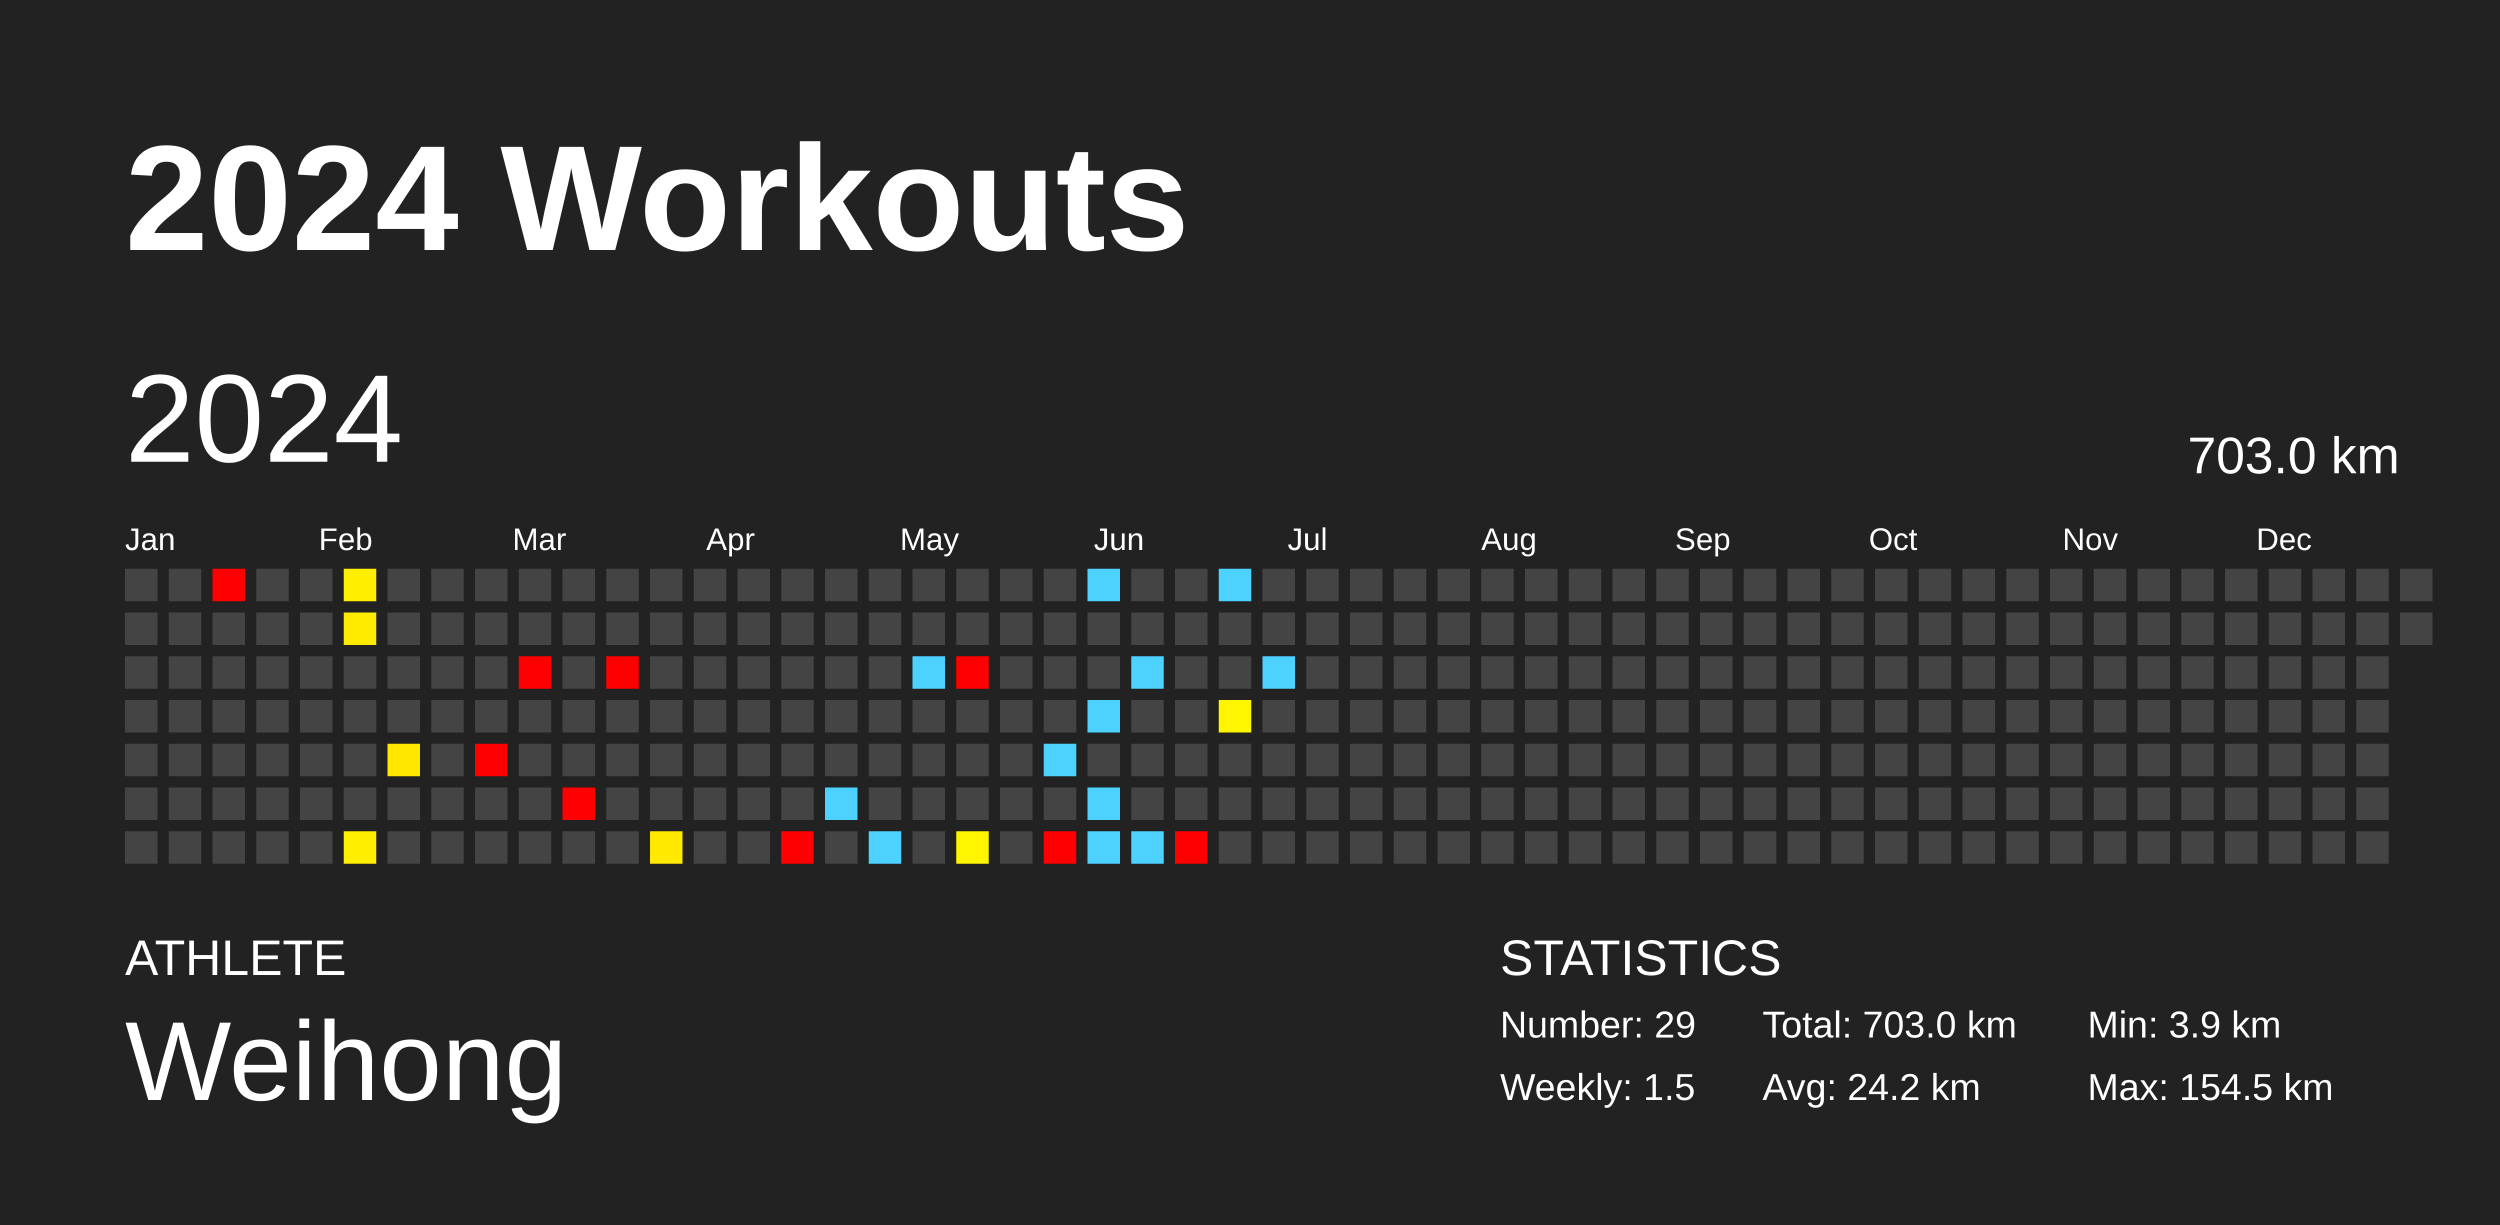
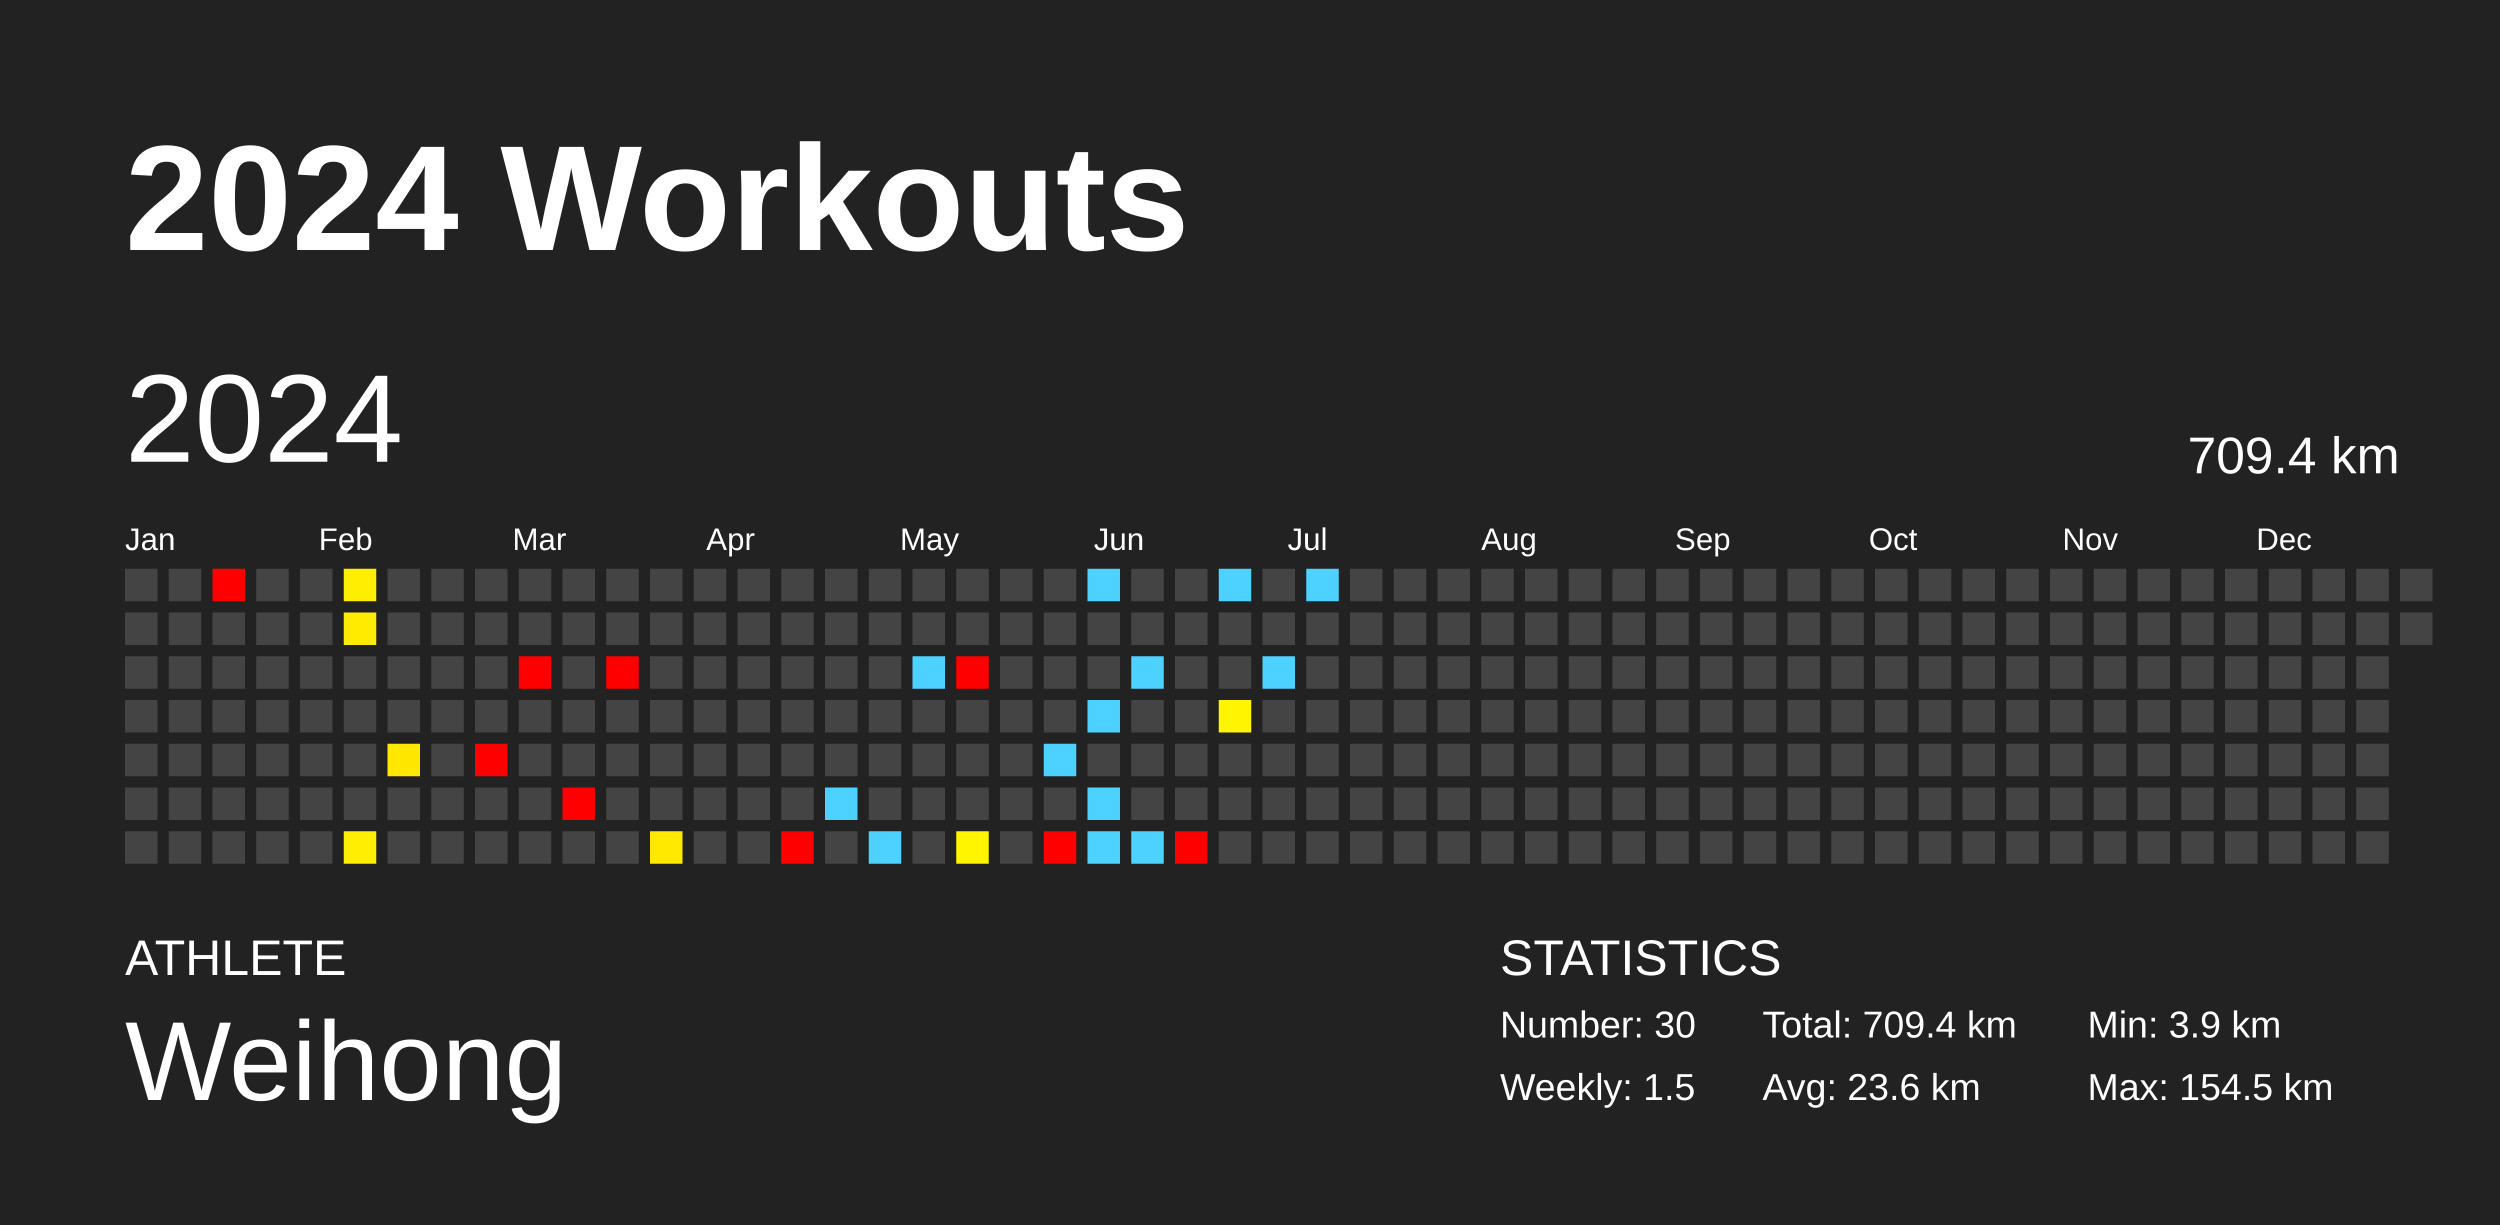
<svg xmlns="http://www.w3.org/2000/svg" baseProfile="full" height="98mm" version="1.1" viewBox="0,0,200,98" width="200mm">
  <defs />
  <rect fill="#222222" height="98" width="200" x="0" y="0" />
  <text fill="#FFFFFF" style="font-size:12px; font-family:Arial; font-weight:bold;" x="10" y="20">2024 Workouts</text>
  <text fill="#FFFFFF" style="font-size:4px; font-family:Arial" x="10" y="78">ATHLETE</text>
  <text fill="#FFFFFF" style="font-size:9px; font-family:Arial" x="10" y="88">Weihong</text>
  <text fill="#FFFFFF" style="font-size:4px; font-family:Arial" x="120" y="78">STATISTICS</text>
-   <text fill="#FFFFFF" style="font-size:3px; font-family:Arial" x="120" y="83">Number: 29</text>
+   <text fill="#FFFFFF" style="font-size:3px; font-family:Arial" x="120" y="83">Number: 30</text>
  <text fill="#FFFFFF" style="font-size:3px; font-family:Arial" x="120" y="88">Weekly: 1.5</text>
-   <text fill="#FFFFFF" style="font-size:3px; font-family:Arial" x="141" y="83">Total: 703.0 km</text>
-   <text fill="#FFFFFF" style="font-size:3px; font-family:Arial" x="141" y="88">Avg: 24.2 km</text>
+   <text fill="#FFFFFF" style="font-size:3px; font-family:Arial" x="141" y="83">Total: 709.4 km</text>
+   <text fill="#FFFFFF" style="font-size:3px; font-family:Arial" x="141" y="88">Avg: 23.6 km</text>
  <text fill="#FFFFFF" style="font-size:3px; font-family:Arial" x="167" y="83">Min: 3.9 km</text>
  <text fill="#FFFFFF" style="font-size:3px; font-family:Arial" x="167" y="88">Max: 154.5 km</text>
  <text dominant-baseline="hanging" fill="#FFFFFF" style="font-size:10.0px; font-family:Arial;" x="10" y="30">2024</text>
-   <text dominant-baseline="hanging" fill="#FFFFFF" style="font-size:4.125px; font-family:Arial;" x="175" y="35">703.0 km</text>
+   <text dominant-baseline="hanging" fill="#FFFFFF" style="font-size:4.125px; font-family:Arial;" x="175" y="35">709.4 km</text>
  <text fill="#FFFFFF" style="font-size:2.5px; font-family:Arial" x="10.0" y="44">Jan</text>
  <text fill="#FFFFFF" style="font-size:2.5px; font-family:Arial" x="25.5" y="44">Feb</text>
  <text fill="#FFFFFF" style="font-size:2.5px; font-family:Arial" x="41.0" y="44">Mar</text>
  <text fill="#FFFFFF" style="font-size:2.5px; font-family:Arial" x="56.5" y="44">Apr</text>
  <text fill="#FFFFFF" style="font-size:2.5px; font-family:Arial" x="72.0" y="44">May</text>
  <text fill="#FFFFFF" style="font-size:2.5px; font-family:Arial" x="87.5" y="44">Jun</text>
  <text fill="#FFFFFF" style="font-size:2.5px; font-family:Arial" x="103.0" y="44">Jul</text>
  <text fill="#FFFFFF" style="font-size:2.5px; font-family:Arial" x="118.5" y="44">Aug</text>
  <text fill="#FFFFFF" style="font-size:2.5px; font-family:Arial" x="134.0" y="44">Sep</text>
  <text fill="#FFFFFF" style="font-size:2.5px; font-family:Arial" x="149.5" y="44">Oct</text>
  <text fill="#FFFFFF" style="font-size:2.5px; font-family:Arial" x="165.0" y="44">Nov</text>
  <text fill="#FFFFFF" style="font-size:2.5px; font-family:Arial" x="180.5" y="44">Dec</text>
  <rect fill="#444444" height="2.6" width="2.6" x="10.0" y="45.5" />
  <rect fill="#444444" height="2.6" width="2.6" x="10.0" y="49.0" />
  <rect fill="#444444" height="2.6" width="2.6" x="10.0" y="52.5" />
  <rect fill="#444444" height="2.6" width="2.6" x="10.0" y="56.0" />
  <rect fill="#444444" height="2.6" width="2.6" x="10.0" y="59.5" />
  <rect fill="#444444" height="2.6" width="2.6" x="10.0" y="63.0" />
  <rect fill="#444444" height="2.6" width="2.6" x="10.0" y="66.5" />
  <rect fill="#444444" height="2.6" width="2.6" x="13.5" y="45.5" />
  <rect fill="#444444" height="2.6" width="2.6" x="13.5" y="49.0" />
  <rect fill="#444444" height="2.6" width="2.6" x="13.5" y="52.5" />
  <rect fill="#444444" height="2.6" width="2.6" x="13.5" y="56.0" />
  <rect fill="#444444" height="2.6" width="2.6" x="13.5" y="59.5" />
  <rect fill="#444444" height="2.6" width="2.6" x="13.5" y="63.0" />
  <rect fill="#444444" height="2.6" width="2.6" x="13.5" y="66.5" />
  <rect fill="red" height="2.6" width="2.6" x="17.0" y="45.5" />
  <rect fill="#444444" height="2.6" width="2.6" x="17.0" y="49.0" />
  <rect fill="#444444" height="2.6" width="2.6" x="17.0" y="52.5" />
  <rect fill="#444444" height="2.6" width="2.6" x="17.0" y="56.0" />
  <rect fill="#444444" height="2.6" width="2.6" x="17.0" y="59.5" />
  <rect fill="#444444" height="2.6" width="2.6" x="17.0" y="63.0" />
  <rect fill="#444444" height="2.6" width="2.6" x="17.0" y="66.5" />
  <rect fill="#444444" height="2.6" width="2.6" x="20.5" y="45.5" />
  <rect fill="#444444" height="2.6" width="2.6" x="20.5" y="49.0" />
  <rect fill="#444444" height="2.6" width="2.6" x="20.5" y="52.5" />
  <rect fill="#444444" height="2.6" width="2.6" x="20.5" y="56.0" />
  <rect fill="#444444" height="2.6" width="2.6" x="20.5" y="59.5" />
  <rect fill="#444444" height="2.6" width="2.6" x="20.5" y="63.0" />
  <rect fill="#444444" height="2.6" width="2.6" x="20.5" y="66.5" />
  <rect fill="#444444" height="2.6" width="2.6" x="24.0" y="45.5" />
  <rect fill="#444444" height="2.6" width="2.6" x="24.0" y="49.0" />
  <rect fill="#444444" height="2.6" width="2.6" x="24.0" y="52.5" />
  <rect fill="#444444" height="2.6" width="2.6" x="24.0" y="56.0" />
  <rect fill="#444444" height="2.6" width="2.6" x="24.0" y="59.5" />
  <rect fill="#444444" height="2.6" width="2.6" x="24.0" y="63.0" />
  <rect fill="#444444" height="2.6" width="2.6" x="24.0" y="66.5" />
  <rect fill="#ffee00" height="2.6" width="2.6" x="27.5" y="45.5" />
  <rect fill="#ffeb00" height="2.6" width="2.6" x="27.5" y="49.0" />
  <rect fill="#444444" height="2.6" width="2.6" x="27.5" y="52.5" />
  <rect fill="#444444" height="2.6" width="2.6" x="27.5" y="56.0" />
  <rect fill="#444444" height="2.6" width="2.6" x="27.5" y="59.5" />
  <rect fill="#444444" height="2.6" width="2.6" x="27.5" y="63.0" />
  <rect fill="#ffee00" height="2.6" width="2.6" x="27.5" y="66.5" />
  <rect fill="#444444" height="2.6" width="2.6" x="31.0" y="45.5" />
  <rect fill="#444444" height="2.6" width="2.6" x="31.0" y="49.0" />
  <rect fill="#444444" height="2.6" width="2.6" x="31.0" y="52.5" />
  <rect fill="#444444" height="2.6" width="2.6" x="31.0" y="56.0" />
  <rect fill="#ffe700" height="2.6" width="2.6" x="31.0" y="59.5" />
  <rect fill="#444444" height="2.6" width="2.6" x="31.0" y="63.0" />
  <rect fill="#444444" height="2.6" width="2.6" x="31.0" y="66.5" />
  <rect fill="#444444" height="2.6" width="2.6" x="34.5" y="45.5" />
  <rect fill="#444444" height="2.6" width="2.6" x="34.5" y="49.0" />
  <rect fill="#444444" height="2.6" width="2.6" x="34.5" y="52.5" />
  <rect fill="#444444" height="2.6" width="2.6" x="34.5" y="56.0" />
  <rect fill="#444444" height="2.6" width="2.6" x="34.5" y="59.5" />
  <rect fill="#444444" height="2.6" width="2.6" x="34.5" y="63.0" />
  <rect fill="#444444" height="2.6" width="2.6" x="34.5" y="66.5" />
  <rect fill="#444444" height="2.6" width="2.6" x="38.0" y="45.5" />
  <rect fill="#444444" height="2.6" width="2.6" x="38.0" y="49.0" />
  <rect fill="#444444" height="2.6" width="2.6" x="38.0" y="52.5" />
  <rect fill="#444444" height="2.6" width="2.6" x="38.0" y="56.0" />
  <rect fill="red" height="2.6" width="2.6" x="38.0" y="59.5" />
  <rect fill="#444444" height="2.6" width="2.6" x="38.0" y="63.0" />
  <rect fill="#444444" height="2.6" width="2.6" x="38.0" y="66.5" />
  <rect fill="#444444" height="2.6" width="2.6" x="41.5" y="45.5" />
  <rect fill="#444444" height="2.6" width="2.6" x="41.5" y="49.0" />
  <rect fill="red" height="2.6" width="2.6" x="41.5" y="52.5" />
  <rect fill="#444444" height="2.6" width="2.6" x="41.5" y="56.0" />
  <rect fill="#444444" height="2.6" width="2.6" x="41.5" y="59.5" />
  <rect fill="#444444" height="2.6" width="2.6" x="41.5" y="63.0" />
  <rect fill="#444444" height="2.6" width="2.6" x="41.5" y="66.5" />
  <rect fill="#444444" height="2.6" width="2.6" x="45.0" y="45.5" />
  <rect fill="#444444" height="2.6" width="2.6" x="45.0" y="49.0" />
  <rect fill="#444444" height="2.6" width="2.6" x="45.0" y="52.5" />
  <rect fill="#444444" height="2.6" width="2.6" x="45.0" y="56.0" />
  <rect fill="#444444" height="2.6" width="2.6" x="45.0" y="59.5" />
  <rect fill="red" height="2.6" width="2.6" x="45.0" y="63.0" />
  <rect fill="#444444" height="2.6" width="2.6" x="45.0" y="66.5" />
  <rect fill="#444444" height="2.6" width="2.6" x="48.5" y="45.5" />
  <rect fill="#444444" height="2.6" width="2.6" x="48.5" y="49.0" />
  <rect fill="red" height="2.6" width="2.6" x="48.5" y="52.5" />
  <rect fill="#444444" height="2.6" width="2.6" x="48.5" y="56.0" />
  <rect fill="#444444" height="2.6" width="2.6" x="48.5" y="59.5" />
  <rect fill="#444444" height="2.6" width="2.6" x="48.5" y="63.0" />
  <rect fill="#444444" height="2.6" width="2.6" x="48.5" y="66.5" />
  <rect fill="#444444" height="2.6" width="2.6" x="52.0" y="45.5" />
  <rect fill="#444444" height="2.6" width="2.6" x="52.0" y="49.0" />
  <rect fill="#444444" height="2.6" width="2.6" x="52.0" y="52.5" />
  <rect fill="#444444" height="2.6" width="2.6" x="52.0" y="56.0" />
  <rect fill="#444444" height="2.6" width="2.6" x="52.0" y="59.5" />
  <rect fill="#444444" height="2.6" width="2.6" x="52.0" y="63.0" />
  <rect fill="#ffe900" height="2.6" width="2.6" x="52.0" y="66.5" />
  <rect fill="#444444" height="2.6" width="2.6" x="55.5" y="45.5" />
  <rect fill="#444444" height="2.6" width="2.6" x="55.5" y="49.0" />
  <rect fill="#444444" height="2.6" width="2.6" x="55.5" y="52.5" />
  <rect fill="#444444" height="2.6" width="2.6" x="55.5" y="56.0" />
  <rect fill="#444444" height="2.6" width="2.6" x="55.5" y="59.5" />
  <rect fill="#444444" height="2.6" width="2.6" x="55.5" y="63.0" />
  <rect fill="#444444" height="2.6" width="2.6" x="55.5" y="66.5" />
  <rect fill="#444444" height="2.6" width="2.6" x="59.0" y="45.5" />
  <rect fill="#444444" height="2.6" width="2.6" x="59.0" y="49.0" />
  <rect fill="#444444" height="2.6" width="2.6" x="59.0" y="52.5" />
  <rect fill="#444444" height="2.6" width="2.6" x="59.0" y="56.0" />
  <rect fill="#444444" height="2.6" width="2.6" x="59.0" y="59.5" />
  <rect fill="#444444" height="2.6" width="2.6" x="59.0" y="63.0" />
  <rect fill="#444444" height="2.6" width="2.6" x="59.0" y="66.5" />
  <rect fill="#444444" height="2.6" width="2.6" x="62.5" y="45.5" />
  <rect fill="#444444" height="2.6" width="2.6" x="62.5" y="49.0" />
  <rect fill="#444444" height="2.6" width="2.6" x="62.5" y="52.5" />
  <rect fill="#444444" height="2.6" width="2.6" x="62.5" y="56.0" />
  <rect fill="#444444" height="2.6" width="2.6" x="62.5" y="59.5" />
  <rect fill="#444444" height="2.6" width="2.6" x="62.5" y="63.0" />
  <rect fill="red" height="2.6" width="2.6" x="62.5" y="66.5" />
  <rect fill="#444444" height="2.6" width="2.6" x="66.0" y="45.5" />
  <rect fill="#444444" height="2.6" width="2.6" x="66.0" y="49.0" />
  <rect fill="#444444" height="2.6" width="2.6" x="66.0" y="52.5" />
  <rect fill="#444444" height="2.6" width="2.6" x="66.0" y="56.0" />
  <rect fill="#444444" height="2.6" width="2.6" x="66.0" y="59.5" />
  <rect fill="#4dd2ff" height="2.6" width="2.6" x="66.0" y="63.0" />
  <rect fill="#444444" height="2.6" width="2.6" x="66.0" y="66.5" />
  <rect fill="#444444" height="2.6" width="2.6" x="69.5" y="45.5" />
  <rect fill="#444444" height="2.6" width="2.6" x="69.5" y="49.0" />
  <rect fill="#444444" height="2.6" width="2.6" x="69.5" y="52.5" />
  <rect fill="#444444" height="2.6" width="2.6" x="69.5" y="56.0" />
  <rect fill="#444444" height="2.6" width="2.6" x="69.5" y="59.5" />
  <rect fill="#444444" height="2.6" width="2.6" x="69.5" y="63.0" />
  <rect fill="#4dd2ff" height="2.6" width="2.6" x="69.5" y="66.5" />
  <rect fill="#444444" height="2.6" width="2.6" x="73.0" y="45.5" />
  <rect fill="#444444" height="2.6" width="2.6" x="73.0" y="49.0" />
  <rect fill="#4dd2ff" height="2.6" width="2.6" x="73.0" y="52.5" />
  <rect fill="#444444" height="2.6" width="2.6" x="73.0" y="56.0" />
  <rect fill="#444444" height="2.6" width="2.6" x="73.0" y="59.5" />
  <rect fill="#444444" height="2.6" width="2.6" x="73.0" y="63.0" />
  <rect fill="#444444" height="2.6" width="2.6" x="73.0" y="66.5" />
  <rect fill="#444444" height="2.6" width="2.6" x="76.5" y="45.5" />
  <rect fill="#444444" height="2.6" width="2.6" x="76.5" y="49.0" />
  <rect fill="red" height="2.6" width="2.6" x="76.5" y="52.5" />
  <rect fill="#444444" height="2.6" width="2.6" x="76.5" y="56.0" />
  <rect fill="#444444" height="2.6" width="2.6" x="76.5" y="59.5" />
  <rect fill="#444444" height="2.6" width="2.6" x="76.5" y="63.0" />
  <rect fill="#fff500" height="2.6" width="2.6" x="76.5" y="66.5" />
  <rect fill="#444444" height="2.6" width="2.6" x="80.0" y="45.5" />
  <rect fill="#444444" height="2.6" width="2.6" x="80.0" y="49.0" />
  <rect fill="#444444" height="2.6" width="2.6" x="80.0" y="52.5" />
  <rect fill="#444444" height="2.6" width="2.6" x="80.0" y="56.0" />
  <rect fill="#444444" height="2.6" width="2.6" x="80.0" y="59.5" />
  <rect fill="#444444" height="2.6" width="2.6" x="80.0" y="63.0" />
  <rect fill="#444444" height="2.6" width="2.6" x="80.0" y="66.5" />
  <rect fill="#444444" height="2.6" width="2.6" x="83.5" y="45.5" />
  <rect fill="#444444" height="2.6" width="2.6" x="83.5" y="49.0" />
  <rect fill="#444444" height="2.6" width="2.6" x="83.5" y="52.5" />
  <rect fill="#444444" height="2.6" width="2.6" x="83.5" y="56.0" />
  <rect fill="#4dd2ff" height="2.6" width="2.6" x="83.5" y="59.5" />
  <rect fill="#444444" height="2.6" width="2.6" x="83.5" y="63.0" />
  <rect fill="red" height="2.6" width="2.6" x="83.5" y="66.5" />
  <rect fill="#4dd2ff" height="2.6" width="2.6" x="87.0" y="45.5" />
  <rect fill="#444444" height="2.6" width="2.6" x="87.0" y="49.0" />
  <rect fill="#444444" height="2.6" width="2.6" x="87.0" y="52.5" />
  <rect fill="#4dd2ff" height="2.6" width="2.6" x="87.0" y="56.0" />
  <rect fill="#444444" height="2.6" width="2.6" x="87.0" y="59.5" />
  <rect fill="#4dd2ff" height="2.6" width="2.6" x="87.0" y="63.0" />
  <rect fill="#4dd2ff" height="2.6" width="2.6" x="87.0" y="66.5" />
  <rect fill="#444444" height="2.6" width="2.6" x="90.5" y="45.5" />
  <rect fill="#444444" height="2.6" width="2.6" x="90.5" y="49.0" />
  <rect fill="#4dd2ff" height="2.6" width="2.6" x="90.5" y="52.5" />
  <rect fill="#444444" height="2.6" width="2.6" x="90.5" y="56.0" />
  <rect fill="#444444" height="2.6" width="2.6" x="90.5" y="59.5" />
  <rect fill="#444444" height="2.6" width="2.6" x="90.5" y="63.0" />
  <rect fill="#4dd2ff" height="2.6" width="2.6" x="90.5" y="66.5" />
  <rect fill="#444444" height="2.6" width="2.6" x="94.0" y="45.5" />
  <rect fill="#444444" height="2.6" width="2.6" x="94.0" y="49.0" />
  <rect fill="#444444" height="2.6" width="2.6" x="94.0" y="52.5" />
  <rect fill="#444444" height="2.6" width="2.6" x="94.0" y="56.0" />
  <rect fill="#444444" height="2.6" width="2.6" x="94.0" y="59.5" />
  <rect fill="#444444" height="2.6" width="2.6" x="94.0" y="63.0" />
  <rect fill="red" height="2.6" width="2.6" x="94.0" y="66.5" />
  <rect fill="#4dd2ff" height="2.6" width="2.6" x="97.5" y="45.5" />
  <rect fill="#444444" height="2.6" width="2.6" x="97.5" y="49.0" />
  <rect fill="#444444" height="2.6" width="2.6" x="97.5" y="52.5" />
  <rect fill="#fff500" height="2.6" width="2.6" x="97.5" y="56.0" />
  <rect fill="#444444" height="2.6" width="2.6" x="97.5" y="59.5" />
  <rect fill="#444444" height="2.6" width="2.6" x="97.5" y="63.0" />
  <rect fill="#444444" height="2.6" width="2.6" x="97.5" y="66.5" />
  <rect fill="#444444" height="2.6" width="2.6" x="101.0" y="45.5" />
  <rect fill="#444444" height="2.6" width="2.6" x="101.0" y="49.0" />
  <rect fill="#4dd2ff" height="2.6" width="2.6" x="101.0" y="52.5" />
  <rect fill="#444444" height="2.6" width="2.6" x="101.0" y="56.0" />
  <rect fill="#444444" height="2.6" width="2.6" x="101.0" y="59.5" />
  <rect fill="#444444" height="2.6" width="2.6" x="101.0" y="63.0" />
  <rect fill="#444444" height="2.6" width="2.6" x="101.0" y="66.5" />
-   <rect fill="#444444" height="2.6" width="2.6" x="104.5" y="45.5" />
+   <rect fill="#4dd2ff" height="2.6" width="2.6" x="104.5" y="45.5" />
  <rect fill="#444444" height="2.6" width="2.6" x="104.5" y="49.0" />
  <rect fill="#444444" height="2.6" width="2.6" x="104.5" y="52.5" />
  <rect fill="#444444" height="2.6" width="2.6" x="104.5" y="56.0" />
  <rect fill="#444444" height="2.6" width="2.6" x="104.5" y="59.5" />
  <rect fill="#444444" height="2.6" width="2.6" x="104.5" y="63.0" />
  <rect fill="#444444" height="2.6" width="2.6" x="104.5" y="66.5" />
  <rect fill="#444444" height="2.6" width="2.6" x="108.0" y="45.5" />
  <rect fill="#444444" height="2.6" width="2.6" x="108.0" y="49.0" />
  <rect fill="#444444" height="2.6" width="2.6" x="108.0" y="52.5" />
  <rect fill="#444444" height="2.6" width="2.6" x="108.0" y="56.0" />
  <rect fill="#444444" height="2.6" width="2.6" x="108.0" y="59.5" />
  <rect fill="#444444" height="2.6" width="2.6" x="108.0" y="63.0" />
  <rect fill="#444444" height="2.6" width="2.6" x="108.0" y="66.5" />
  <rect fill="#444444" height="2.6" width="2.6" x="111.5" y="45.5" />
  <rect fill="#444444" height="2.6" width="2.6" x="111.5" y="49.0" />
  <rect fill="#444444" height="2.6" width="2.6" x="111.5" y="52.5" />
  <rect fill="#444444" height="2.6" width="2.6" x="111.5" y="56.0" />
  <rect fill="#444444" height="2.6" width="2.6" x="111.5" y="59.5" />
  <rect fill="#444444" height="2.6" width="2.6" x="111.5" y="63.0" />
  <rect fill="#444444" height="2.6" width="2.6" x="111.5" y="66.5" />
  <rect fill="#444444" height="2.6" width="2.6" x="115.0" y="45.5" />
  <rect fill="#444444" height="2.6" width="2.6" x="115.0" y="49.0" />
  <rect fill="#444444" height="2.6" width="2.6" x="115.0" y="52.5" />
  <rect fill="#444444" height="2.6" width="2.6" x="115.0" y="56.0" />
  <rect fill="#444444" height="2.6" width="2.6" x="115.0" y="59.5" />
  <rect fill="#444444" height="2.6" width="2.6" x="115.0" y="63.0" />
  <rect fill="#444444" height="2.6" width="2.6" x="115.0" y="66.5" />
  <rect fill="#444444" height="2.6" width="2.6" x="118.5" y="45.5" />
  <rect fill="#444444" height="2.6" width="2.6" x="118.5" y="49.0" />
  <rect fill="#444444" height="2.6" width="2.6" x="118.5" y="52.5" />
  <rect fill="#444444" height="2.6" width="2.6" x="118.5" y="56.0" />
  <rect fill="#444444" height="2.6" width="2.6" x="118.5" y="59.5" />
  <rect fill="#444444" height="2.6" width="2.6" x="118.5" y="63.0" />
  <rect fill="#444444" height="2.6" width="2.6" x="118.5" y="66.5" />
  <rect fill="#444444" height="2.6" width="2.6" x="122.0" y="45.5" />
  <rect fill="#444444" height="2.6" width="2.6" x="122.0" y="49.0" />
  <rect fill="#444444" height="2.6" width="2.6" x="122.0" y="52.5" />
  <rect fill="#444444" height="2.6" width="2.6" x="122.0" y="56.0" />
  <rect fill="#444444" height="2.6" width="2.6" x="122.0" y="59.5" />
  <rect fill="#444444" height="2.6" width="2.6" x="122.0" y="63.0" />
  <rect fill="#444444" height="2.6" width="2.6" x="122.0" y="66.5" />
  <rect fill="#444444" height="2.6" width="2.6" x="125.5" y="45.5" />
  <rect fill="#444444" height="2.6" width="2.6" x="125.5" y="49.0" />
  <rect fill="#444444" height="2.6" width="2.6" x="125.5" y="52.5" />
  <rect fill="#444444" height="2.6" width="2.6" x="125.5" y="56.0" />
  <rect fill="#444444" height="2.6" width="2.6" x="125.5" y="59.5" />
  <rect fill="#444444" height="2.6" width="2.6" x="125.5" y="63.0" />
  <rect fill="#444444" height="2.6" width="2.6" x="125.5" y="66.5" />
  <rect fill="#444444" height="2.6" width="2.6" x="129.0" y="45.5" />
  <rect fill="#444444" height="2.6" width="2.6" x="129.0" y="49.0" />
  <rect fill="#444444" height="2.6" width="2.6" x="129.0" y="52.5" />
  <rect fill="#444444" height="2.6" width="2.6" x="129.0" y="56.0" />
  <rect fill="#444444" height="2.6" width="2.6" x="129.0" y="59.5" />
  <rect fill="#444444" height="2.6" width="2.6" x="129.0" y="63.0" />
  <rect fill="#444444" height="2.6" width="2.6" x="129.0" y="66.5" />
  <rect fill="#444444" height="2.6" width="2.6" x="132.5" y="45.5" />
  <rect fill="#444444" height="2.6" width="2.6" x="132.5" y="49.0" />
  <rect fill="#444444" height="2.6" width="2.6" x="132.5" y="52.5" />
  <rect fill="#444444" height="2.6" width="2.6" x="132.5" y="56.0" />
  <rect fill="#444444" height="2.6" width="2.6" x="132.5" y="59.5" />
  <rect fill="#444444" height="2.6" width="2.6" x="132.5" y="63.0" />
  <rect fill="#444444" height="2.6" width="2.6" x="132.5" y="66.5" />
  <rect fill="#444444" height="2.6" width="2.6" x="136.0" y="45.5" />
  <rect fill="#444444" height="2.6" width="2.6" x="136.0" y="49.0" />
  <rect fill="#444444" height="2.6" width="2.6" x="136.0" y="52.5" />
  <rect fill="#444444" height="2.6" width="2.6" x="136.0" y="56.0" />
  <rect fill="#444444" height="2.6" width="2.6" x="136.0" y="59.5" />
  <rect fill="#444444" height="2.6" width="2.6" x="136.0" y="63.0" />
  <rect fill="#444444" height="2.6" width="2.6" x="136.0" y="66.5" />
  <rect fill="#444444" height="2.6" width="2.6" x="139.5" y="45.5" />
  <rect fill="#444444" height="2.6" width="2.6" x="139.5" y="49.0" />
  <rect fill="#444444" height="2.6" width="2.6" x="139.5" y="52.5" />
  <rect fill="#444444" height="2.6" width="2.6" x="139.5" y="56.0" />
  <rect fill="#444444" height="2.6" width="2.6" x="139.5" y="59.5" />
  <rect fill="#444444" height="2.6" width="2.6" x="139.5" y="63.0" />
  <rect fill="#444444" height="2.6" width="2.6" x="139.5" y="66.5" />
  <rect fill="#444444" height="2.6" width="2.6" x="143.0" y="45.5" />
  <rect fill="#444444" height="2.6" width="2.6" x="143.0" y="49.0" />
  <rect fill="#444444" height="2.6" width="2.6" x="143.0" y="52.5" />
  <rect fill="#444444" height="2.6" width="2.6" x="143.0" y="56.0" />
  <rect fill="#444444" height="2.6" width="2.6" x="143.0" y="59.5" />
  <rect fill="#444444" height="2.6" width="2.6" x="143.0" y="63.0" />
  <rect fill="#444444" height="2.6" width="2.6" x="143.0" y="66.5" />
  <rect fill="#444444" height="2.6" width="2.6" x="146.5" y="45.5" />
  <rect fill="#444444" height="2.6" width="2.6" x="146.5" y="49.0" />
  <rect fill="#444444" height="2.6" width="2.6" x="146.5" y="52.5" />
  <rect fill="#444444" height="2.6" width="2.6" x="146.5" y="56.0" />
  <rect fill="#444444" height="2.6" width="2.6" x="146.5" y="59.5" />
  <rect fill="#444444" height="2.6" width="2.6" x="146.5" y="63.0" />
  <rect fill="#444444" height="2.6" width="2.6" x="146.5" y="66.5" />
  <rect fill="#444444" height="2.6" width="2.6" x="150.0" y="45.5" />
  <rect fill="#444444" height="2.6" width="2.6" x="150.0" y="49.0" />
  <rect fill="#444444" height="2.6" width="2.6" x="150.0" y="52.5" />
  <rect fill="#444444" height="2.6" width="2.6" x="150.0" y="56.0" />
  <rect fill="#444444" height="2.6" width="2.6" x="150.0" y="59.5" />
  <rect fill="#444444" height="2.6" width="2.6" x="150.0" y="63.0" />
  <rect fill="#444444" height="2.6" width="2.6" x="150.0" y="66.5" />
  <rect fill="#444444" height="2.6" width="2.6" x="153.5" y="45.5" />
  <rect fill="#444444" height="2.6" width="2.6" x="153.5" y="49.0" />
  <rect fill="#444444" height="2.6" width="2.6" x="153.5" y="52.5" />
  <rect fill="#444444" height="2.6" width="2.6" x="153.5" y="56.0" />
  <rect fill="#444444" height="2.6" width="2.6" x="153.5" y="59.5" />
  <rect fill="#444444" height="2.6" width="2.6" x="153.5" y="63.0" />
  <rect fill="#444444" height="2.6" width="2.6" x="153.5" y="66.5" />
  <rect fill="#444444" height="2.6" width="2.6" x="157.0" y="45.5" />
  <rect fill="#444444" height="2.6" width="2.6" x="157.0" y="49.0" />
  <rect fill="#444444" height="2.6" width="2.6" x="157.0" y="52.5" />
  <rect fill="#444444" height="2.6" width="2.6" x="157.0" y="56.0" />
  <rect fill="#444444" height="2.6" width="2.6" x="157.0" y="59.5" />
  <rect fill="#444444" height="2.6" width="2.6" x="157.0" y="63.0" />
  <rect fill="#444444" height="2.6" width="2.6" x="157.0" y="66.5" />
  <rect fill="#444444" height="2.6" width="2.6" x="160.5" y="45.5" />
  <rect fill="#444444" height="2.6" width="2.6" x="160.5" y="49.0" />
  <rect fill="#444444" height="2.6" width="2.6" x="160.5" y="52.5" />
  <rect fill="#444444" height="2.6" width="2.6" x="160.5" y="56.0" />
  <rect fill="#444444" height="2.6" width="2.6" x="160.5" y="59.5" />
  <rect fill="#444444" height="2.6" width="2.6" x="160.5" y="63.0" />
  <rect fill="#444444" height="2.6" width="2.6" x="160.5" y="66.5" />
  <rect fill="#444444" height="2.6" width="2.6" x="164.0" y="45.5" />
  <rect fill="#444444" height="2.6" width="2.6" x="164.0" y="49.0" />
  <rect fill="#444444" height="2.6" width="2.6" x="164.0" y="52.5" />
  <rect fill="#444444" height="2.6" width="2.6" x="164.0" y="56.0" />
  <rect fill="#444444" height="2.6" width="2.6" x="164.0" y="59.5" />
  <rect fill="#444444" height="2.6" width="2.6" x="164.0" y="63.0" />
  <rect fill="#444444" height="2.6" width="2.6" x="164.0" y="66.5" />
  <rect fill="#444444" height="2.6" width="2.6" x="167.5" y="45.5" />
  <rect fill="#444444" height="2.6" width="2.6" x="167.5" y="49.0" />
  <rect fill="#444444" height="2.6" width="2.6" x="167.5" y="52.5" />
  <rect fill="#444444" height="2.6" width="2.6" x="167.5" y="56.0" />
  <rect fill="#444444" height="2.6" width="2.6" x="167.5" y="59.5" />
  <rect fill="#444444" height="2.6" width="2.6" x="167.5" y="63.0" />
  <rect fill="#444444" height="2.6" width="2.6" x="167.5" y="66.5" />
  <rect fill="#444444" height="2.6" width="2.6" x="171.0" y="45.5" />
  <rect fill="#444444" height="2.6" width="2.6" x="171.0" y="49.0" />
  <rect fill="#444444" height="2.6" width="2.6" x="171.0" y="52.5" />
  <rect fill="#444444" height="2.6" width="2.6" x="171.0" y="56.0" />
  <rect fill="#444444" height="2.6" width="2.6" x="171.0" y="59.5" />
  <rect fill="#444444" height="2.6" width="2.6" x="171.0" y="63.0" />
  <rect fill="#444444" height="2.6" width="2.6" x="171.0" y="66.5" />
  <rect fill="#444444" height="2.6" width="2.6" x="174.5" y="45.5" />
  <rect fill="#444444" height="2.6" width="2.6" x="174.5" y="49.0" />
  <rect fill="#444444" height="2.6" width="2.6" x="174.5" y="52.5" />
  <rect fill="#444444" height="2.6" width="2.6" x="174.5" y="56.0" />
  <rect fill="#444444" height="2.6" width="2.6" x="174.5" y="59.5" />
  <rect fill="#444444" height="2.6" width="2.6" x="174.5" y="63.0" />
  <rect fill="#444444" height="2.6" width="2.6" x="174.5" y="66.5" />
  <rect fill="#444444" height="2.6" width="2.6" x="178.0" y="45.5" />
  <rect fill="#444444" height="2.6" width="2.6" x="178.0" y="49.0" />
  <rect fill="#444444" height="2.6" width="2.6" x="178.0" y="52.5" />
  <rect fill="#444444" height="2.6" width="2.6" x="178.0" y="56.0" />
  <rect fill="#444444" height="2.6" width="2.6" x="178.0" y="59.5" />
  <rect fill="#444444" height="2.6" width="2.6" x="178.0" y="63.0" />
  <rect fill="#444444" height="2.6" width="2.6" x="178.0" y="66.5" />
  <rect fill="#444444" height="2.6" width="2.6" x="181.5" y="45.5" />
  <rect fill="#444444" height="2.6" width="2.6" x="181.5" y="49.0" />
  <rect fill="#444444" height="2.6" width="2.6" x="181.5" y="52.5" />
  <rect fill="#444444" height="2.6" width="2.6" x="181.5" y="56.0" />
  <rect fill="#444444" height="2.6" width="2.6" x="181.5" y="59.5" />
  <rect fill="#444444" height="2.6" width="2.6" x="181.5" y="63.0" />
  <rect fill="#444444" height="2.6" width="2.6" x="181.5" y="66.5" />
  <rect fill="#444444" height="2.6" width="2.6" x="185.0" y="45.5" />
  <rect fill="#444444" height="2.6" width="2.6" x="185.0" y="49.0" />
  <rect fill="#444444" height="2.6" width="2.6" x="185.0" y="52.5" />
  <rect fill="#444444" height="2.6" width="2.6" x="185.0" y="56.0" />
  <rect fill="#444444" height="2.6" width="2.6" x="185.0" y="59.5" />
  <rect fill="#444444" height="2.6" width="2.6" x="185.0" y="63.0" />
  <rect fill="#444444" height="2.6" width="2.6" x="185.0" y="66.5" />
  <rect fill="#444444" height="2.6" width="2.6" x="188.5" y="45.5" />
  <rect fill="#444444" height="2.6" width="2.6" x="188.5" y="49.0" />
  <rect fill="#444444" height="2.6" width="2.6" x="188.5" y="52.5" />
  <rect fill="#444444" height="2.6" width="2.6" x="188.5" y="56.0" />
  <rect fill="#444444" height="2.6" width="2.6" x="188.5" y="59.5" />
  <rect fill="#444444" height="2.6" width="2.6" x="188.5" y="63.0" />
  <rect fill="#444444" height="2.6" width="2.6" x="188.5" y="66.5" />
  <rect fill="#444444" height="2.6" width="2.6" x="192.0" y="45.5" />
  <rect fill="#444444" height="2.6" width="2.6" x="192.0" y="49.0" />
</svg>
